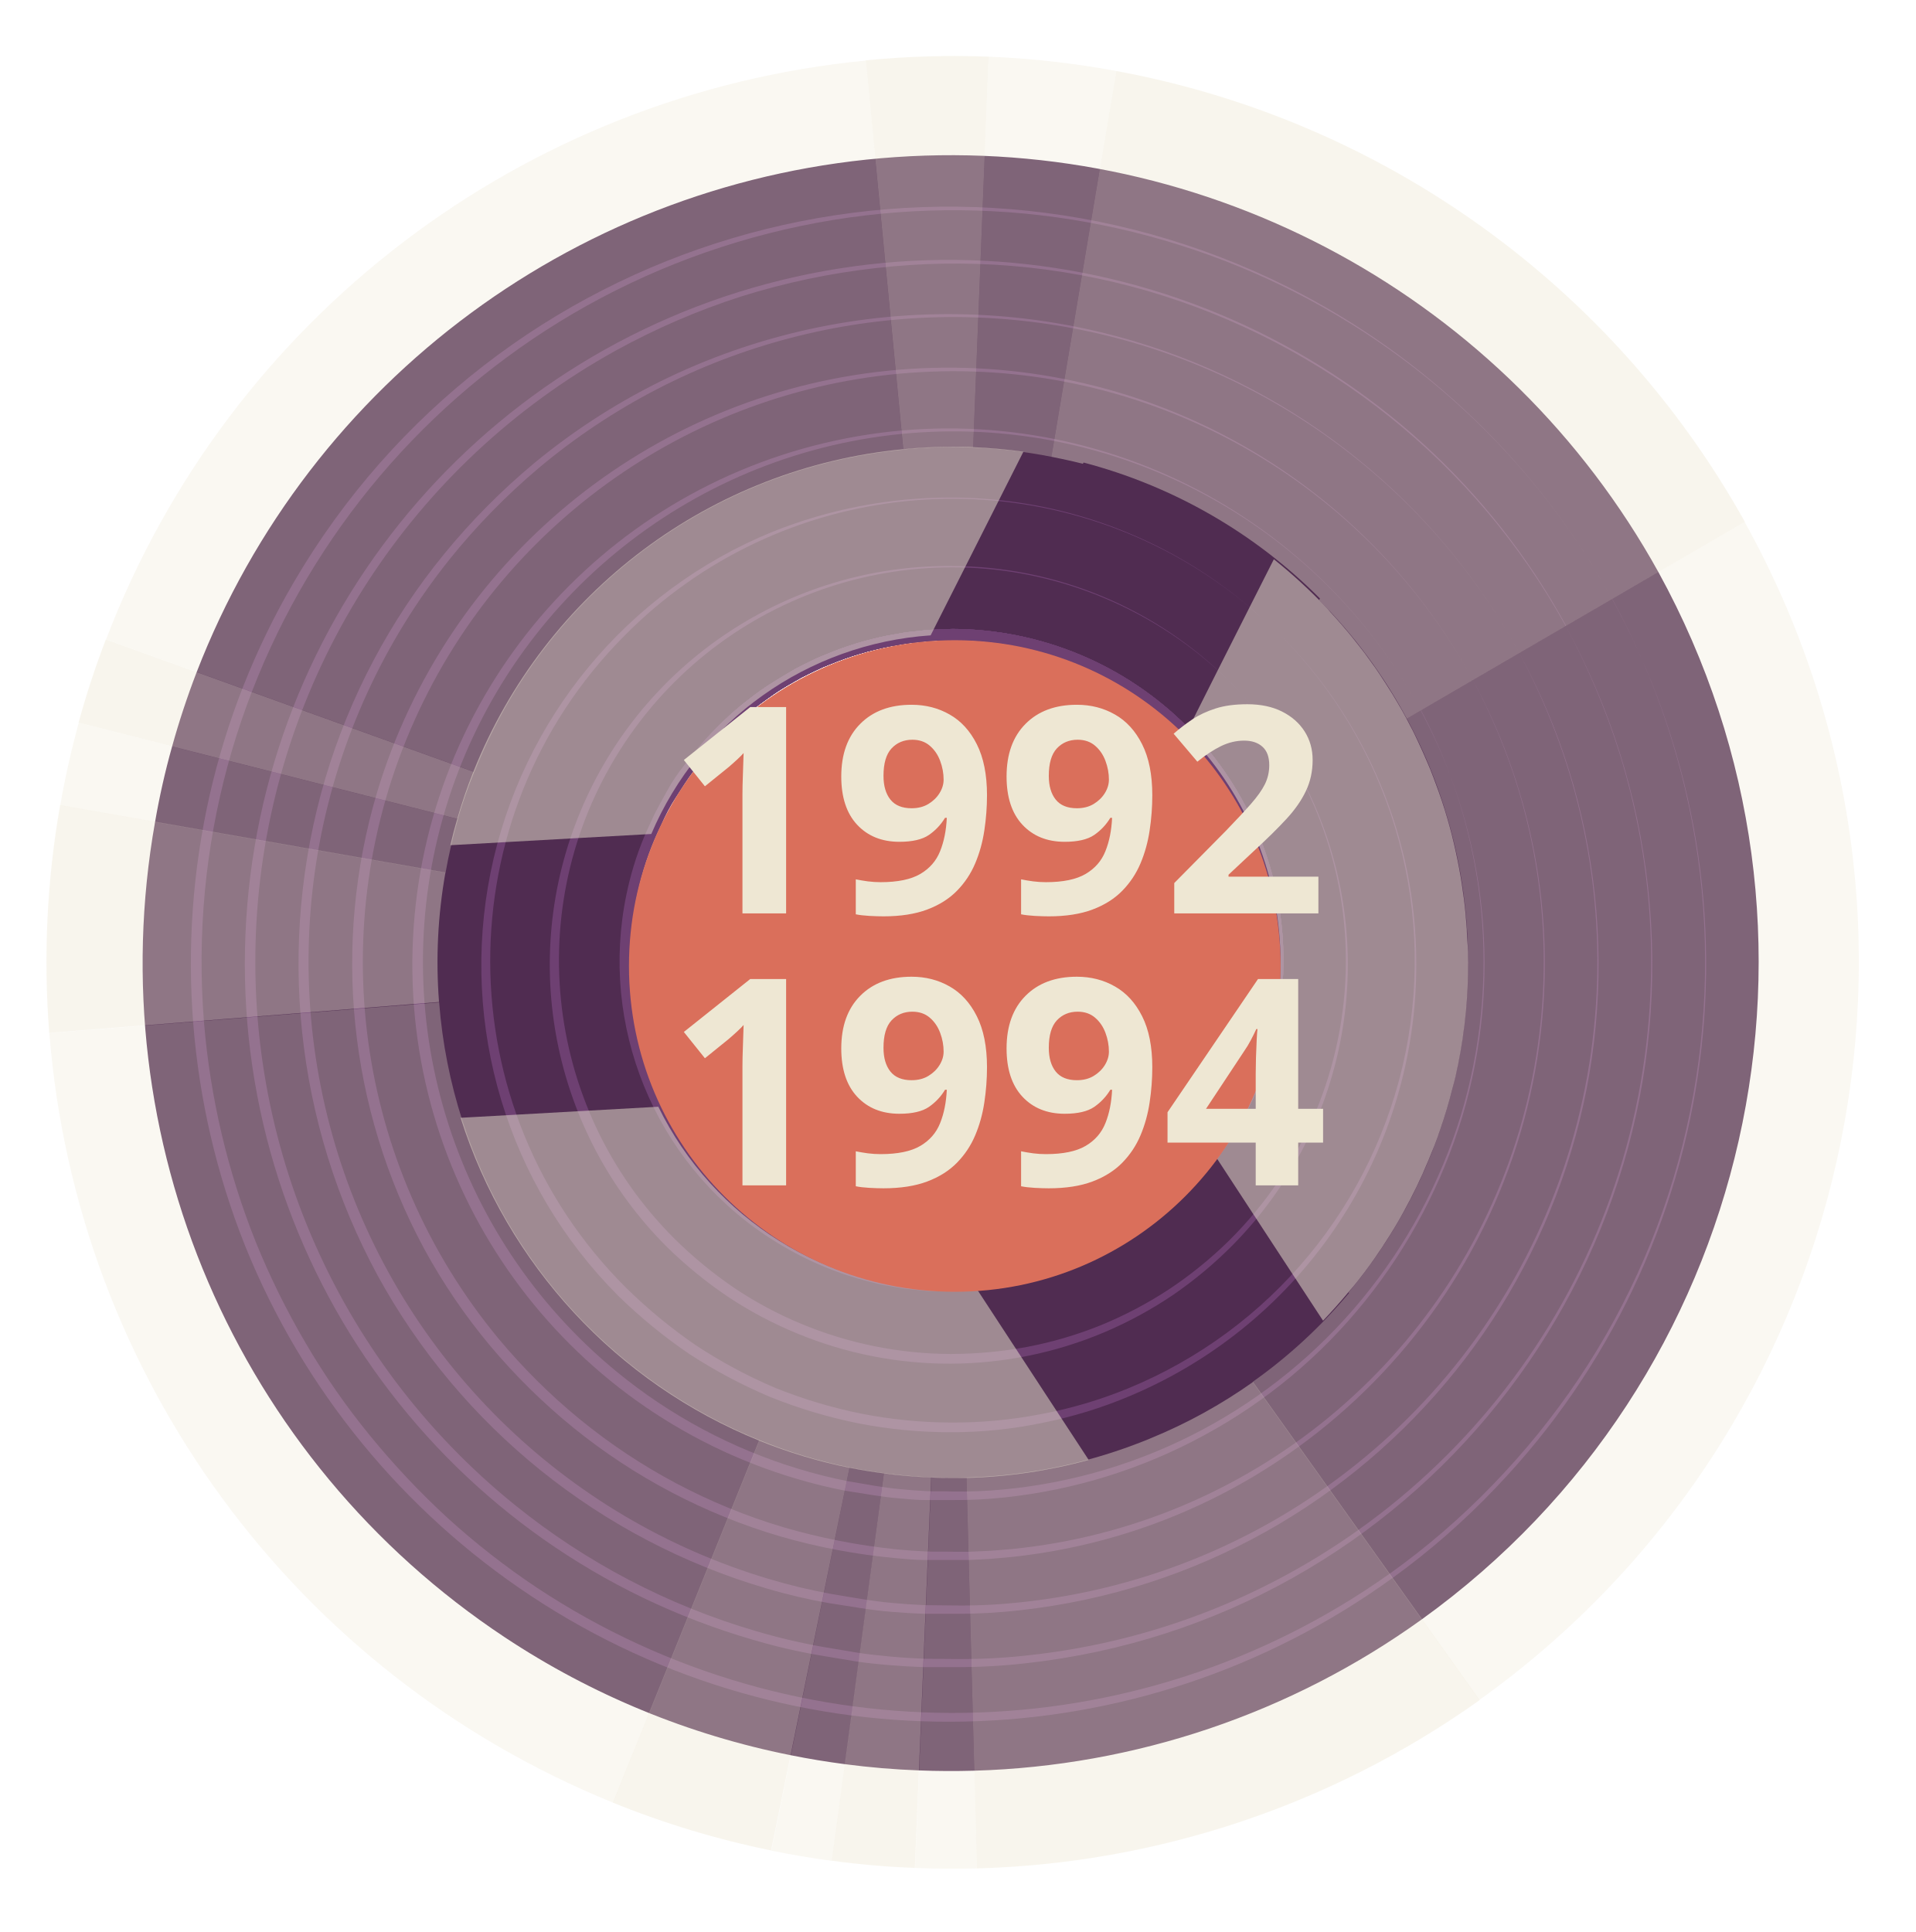
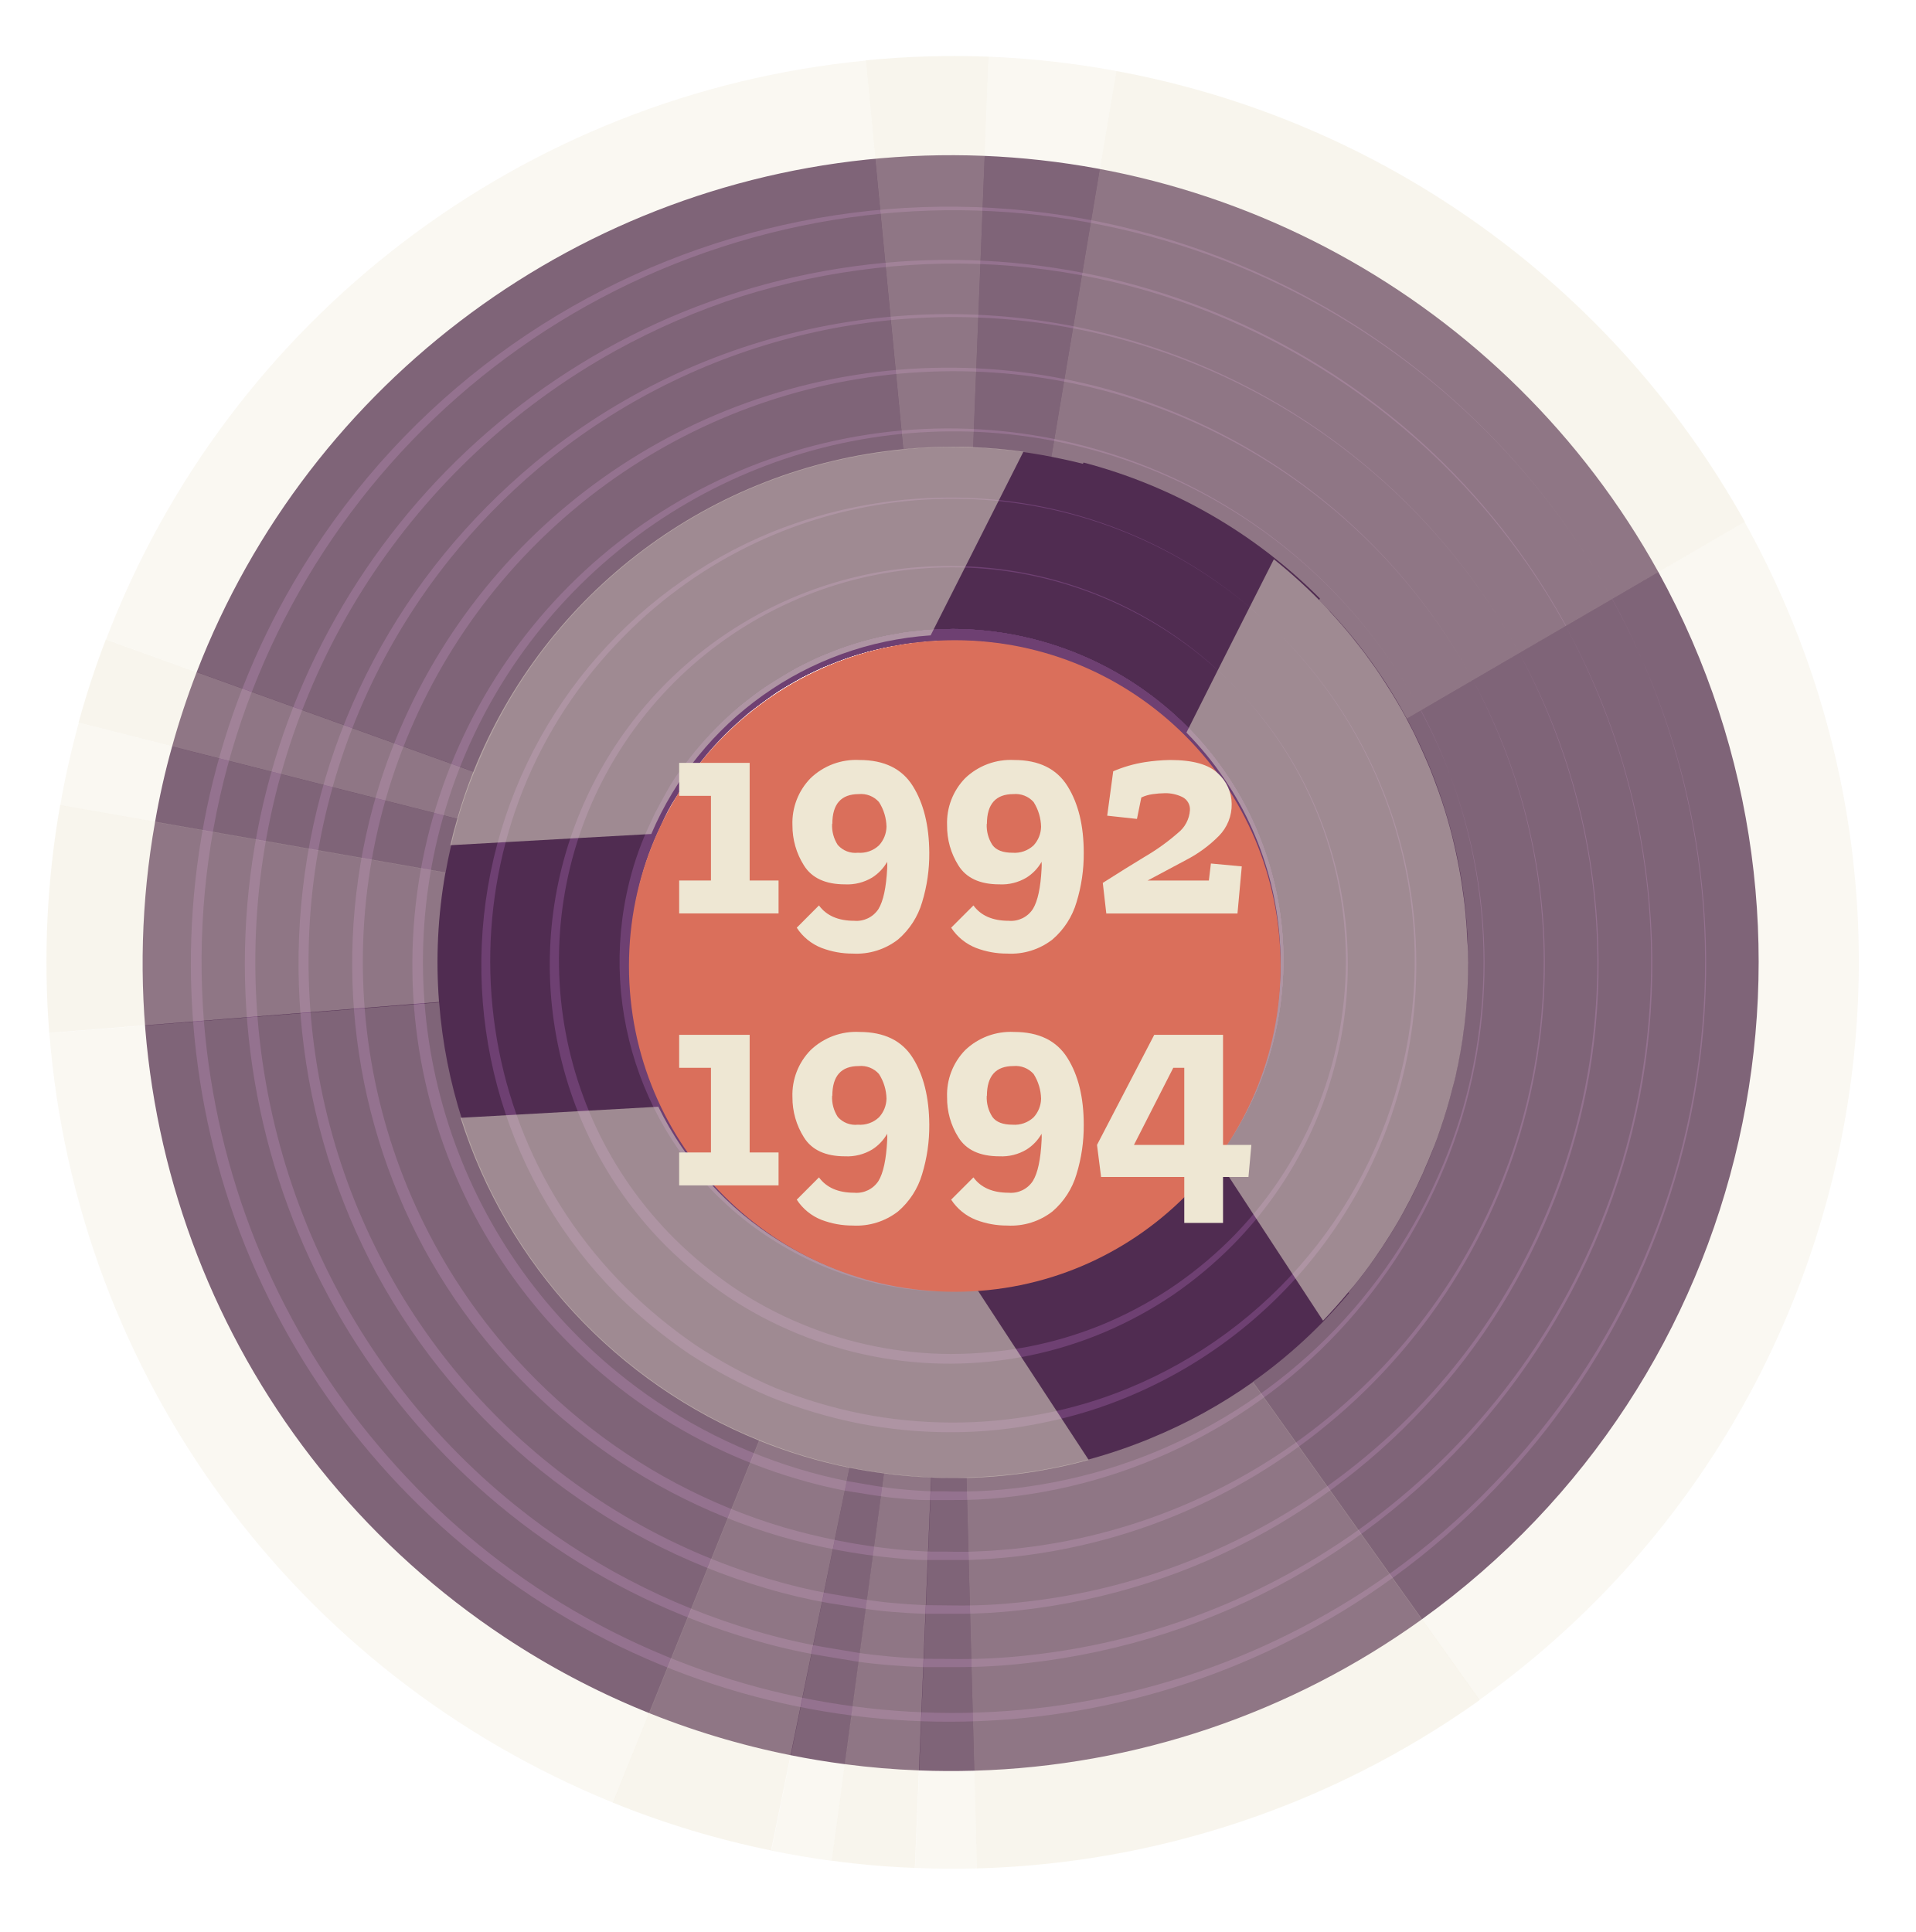
<svg xmlns="http://www.w3.org/2000/svg" viewBox="0 0 338 341">
  <defs>
-     <style>.cls-1{fill:#502c51;}.cls-2{fill:#6e4072;}.cls-3,.cls-5,.cls-6,.cls-8{fill:#eee7d3;}.cls-3{opacity:0.5;}.cls-4{fill:none;}.cls-5{opacity:0.3;}.cls-6{opacity:0.4;}.cls-7{fill:#da6f5b;}.cls-8{font-size:51px;font-family:ZillaSlab-Bold, Zilla Slab;font-weight:700;}</style>
+     <style>.cls-1{fill:#502c51;}.cls-2{fill:#6e4072;}.cls-3,.cls-5,.cls-6,.cls-8{fill:#eee7d3;}.cls-3{opacity:0.5;}.cls-4{fill:none;}.cls-5{opacity:0.3;}.cls-6{opacity:0.4;}.cls-7{fill:#da6f5b;}</style>
  </defs>
  <g id="Calque_3" data-name="Calque 3">
    <path class="cls-1" d="M292.69,101a142.72,142.72,0,0,0-258,17.68q-2.49,6.48-4.33,13.12c-1.23,4.39-2.23,8.84-3,13.31A142.73,142.73,0,0,0,89.11,289h0a141.38,141.38,0,0,0,50.44,20.8c3.17.64,6.36,1.16,9.56,1.58,4.34.57,8.71.94,13.08,1.1,3.24.13,6.49.14,9.73.05a142.23,142.23,0,0,0,79-26.71A142.9,142.9,0,0,0,292.69,101ZM168.17,227.76a57.88,57.88,0,0,1-4-115.62c1.31-.09,2.63-.14,4-.14a57.88,57.88,0,0,1,4.28,115.6C171,227.71,169.61,227.76,168.17,227.76Z" />
    <path class="cls-2" d="M284.5,105.72A132.72,132.72,0,0,0,36,180.44a134.39,134.39,0,0,0,9.12,38.73A136.09,136.09,0,0,0,53.91,237a126.65,126.65,0,0,0,11.38,16.38A140.21,140.21,0,0,0,79,267.93a134.14,134.14,0,0,0,15.72,12.28,133.06,133.06,0,0,0,150.51-2.44l.12-.09h.15l-.26.09a130.4,130.4,0,0,0,18.21-15.71,134.78,134.78,0,0,0,15.15-18.7,131.15,131.15,0,0,0,19-44.06,133.31,133.31,0,0,0-13.06-93.58Zm0,0A133.53,133.53,0,0,1,264,262.56a130.81,130.81,0,0,1-18.21,15.93l-.11.09h-.16l.26-.09a133.52,133.52,0,0,1-152,3.24A134.48,134.48,0,0,1,43.26,219.9,134.62,134.62,0,0,1,37,140.35a132.66,132.66,0,0,1,14.8-37.5A133.84,133.84,0,0,1,227.42,50.72a134.11,134.11,0,0,1,57.08,55Z" />
    <path class="cls-2" d="M168.17,227.76A58.13,58.13,0,0,1,146,223.4c-1.78-.67-3.46-1.56-5.16-2.4-.84-.43-1.64-.94-2.47-1.41l-1.22-.72-1.18-.8a56.72,56.72,0,0,1-8.82-7.18,63.63,63.63,0,0,1-7.29-8.74c-1-1.61-2.09-3.18-3-4.88a49.49,49.49,0,0,1-2.51-5.12,58.23,58.23,0,0,1,12.26-63.78l1-1,1.07-1c.72-.63,1.42-1.29,2.16-1.9,1.52-1.18,3-2.4,4.63-3.43s3.27-2,4.93-3c.85-.45,1.72-.86,2.58-1.29.43-.21.86-.43,1.3-.63l1.33-.54a57.42,57.42,0,0,1,11-3.39l2.84-.5c1-.16,1.91-.23,2.87-.34,1.91-.26,3.84-.24,5.76-.34a58.73,58.73,0,0,1,41.53,17.36,57.94,57.94,0,0,1,12.59,19.11,58.31,58.31,0,0,1-54.12,80.29Zm0,0A57.74,57.74,0,0,0,209,210.7a57.08,57.08,0,0,0,12.37-18.79,57.24,57.24,0,0,0-12.87-62.34A56.83,56.83,0,0,0,168.17,113c-1.85.08-3.72,0-5.57.29-.93.11-1.86.16-2.78.31l-2.75.47a55.51,55.51,0,0,0-10.69,3.21l-1.29.52c-.43.19-.84.4-1.27.6-.83.41-1.68.8-2.51,1.23-1.61.94-3.26,1.8-4.79,2.88s-3,2.17-4.51,3.3c-.72.59-1.41,1.23-2.11,1.84l-1.05.93-1,1A58,58,0,0,0,115.31,148a57.6,57.6,0,0,0-.34,43.92,50.65,50.65,0,0,0,2.41,5.11c.82,1.7,1.87,3.27,2.85,4.89a58.86,58.86,0,0,0,7.13,8.78,56.36,56.36,0,0,0,8.73,7.2l1.17.81,1.22.72c.81.47,1.61,1,2.45,1.43,1.69.84,3.36,1.74,5.12,2.42A58.28,58.28,0,0,0,168.17,227.76Z" />
    <path class="cls-2" d="M276.31,110.49a123.9,123.9,0,0,0-73.86-59.16,122.2,122.2,0,0,0-48-4,126.58,126.58,0,0,0-23.66,5,125.13,125.13,0,0,0-22.18,9.58A123.26,123.26,0,0,0,90.88,265.64a122.2,122.2,0,0,0,42.45,22.23,107.44,107.44,0,0,0,11.73,2.78l5.95,1c2,.33,4,.53,6,.72s4,.32,6,.4l6,.05a105.48,105.48,0,0,0,12.05-.61A123.13,123.13,0,0,0,286.4,204.59a124,124,0,0,0-.63-71.77A126.71,126.71,0,0,0,276.31,110.49Zm0,0a123.75,123.75,0,0,1,14.53,46.05,124.15,124.15,0,0,1-109.58,137,107.9,107.9,0,0,1-12.19.71H163c-2-.07-4.07-.19-6.1-.36s-4.06-.37-6.07-.69l-6-1a101.3,101.3,0,0,1-11.91-2.77,124.22,124.22,0,1,1,143.46-179Z" />
    <path class="cls-2" d="M168.17,227.76A58.13,58.13,0,0,1,146,223.4c-1.78-.67-3.46-1.56-5.16-2.4-.84-.43-1.64-.94-2.47-1.41l-1.22-.72-1.18-.8a56.72,56.72,0,0,1-8.82-7.18,63.63,63.63,0,0,1-7.29-8.74c-1-1.61-2.09-3.18-3-4.88a49.49,49.49,0,0,1-2.51-5.12,58.23,58.23,0,0,1,12.26-63.78l1-1,1.07-1c.72-.63,1.42-1.29,2.16-1.9,1.52-1.18,3-2.4,4.63-3.43s3.27-2,4.93-3c.85-.45,1.72-.86,2.58-1.29.43-.21.86-.43,1.3-.63l1.33-.54a57.42,57.42,0,0,1,11-3.39l2.84-.5c1-.16,1.91-.23,2.87-.34,1.91-.26,3.84-.24,5.76-.34a58.73,58.73,0,0,1,41.53,17.36,57.94,57.94,0,0,1,12.59,19.11,58.31,58.31,0,0,1-54.12,80.29Zm0,0A57.74,57.74,0,0,0,209,210.7a57.08,57.08,0,0,0,12.37-18.79,57.24,57.24,0,0,0-12.87-62.34A56.83,56.83,0,0,0,168.17,113c-1.85.08-3.72,0-5.57.29-.93.11-1.86.16-2.78.31l-2.75.47a55.51,55.51,0,0,0-10.69,3.21l-1.29.52c-.43.19-.84.4-1.27.6-.83.41-1.68.8-2.51,1.23-1.61.94-3.26,1.8-4.79,2.88s-3,2.17-4.51,3.3c-.72.59-1.41,1.23-2.11,1.84l-1.05.93-1,1A58,58,0,0,0,115.31,148a57.6,57.6,0,0,0-.34,43.92,50.65,50.65,0,0,0,2.41,5.11c.82,1.7,1.87,3.27,2.85,4.89a58.86,58.86,0,0,0,7.13,8.78,56.36,56.36,0,0,0,8.73,7.2l1.17.81,1.22.72c.81.47,1.61,1,2.45,1.43,1.69.84,3.36,1.74,5.12,2.42A58.28,58.28,0,0,0,168.17,227.76Z" />
    <path class="cls-2" d="M268.12,115.26A113.77,113.77,0,0,0,95,82.67,117.21,117.21,0,0,0,79.43,98.61a113.71,113.71,0,0,0,56.32,180.1,102.61,102.61,0,0,0,10.82,2.6c3.66.6,7.31,1.31,11,1.62,1.84.17,3.69.3,5.55.38l5.57.06a96.22,96.22,0,0,0,11.13-.53,113.72,113.72,0,0,0,97.4-80.67,114.63,114.63,0,0,0-.43-66.27A116.86,116.86,0,0,0,268.12,115.26Zm0,0a114.06,114.06,0,0,1,13.32,42.55A114.72,114.72,0,0,1,180,284.21a98.44,98.44,0,0,1-11.26.63h-5.64c-1.88-.07-3.76-.18-5.64-.34-3.76-.28-7.46-1-11.18-1.55a99,99,0,0,1-11-2.59,115.2,115.2,0,0,1-68.66-55.28,115.47,115.47,0,0,1-9.22-87.65,113.85,113.85,0,0,1,21-39.67,118.64,118.64,0,0,1,15.86-16A114.75,114.75,0,0,1,200.11,60.21,114.58,114.58,0,0,1,268.12,115.26Z" />
    <path class="cls-2" d="M168.17,227.76A58.13,58.13,0,0,1,146,223.4c-1.78-.67-3.46-1.56-5.16-2.4-.84-.43-1.64-.94-2.47-1.41l-1.22-.72-1.18-.8a56.72,56.72,0,0,1-8.82-7.18,63.63,63.63,0,0,1-7.29-8.74c-1-1.61-2.09-3.18-3-4.88a49.49,49.49,0,0,1-2.51-5.12,58.23,58.23,0,0,1,12.26-63.78l1-1,1.07-1c.72-.63,1.42-1.29,2.16-1.9,1.52-1.18,3-2.4,4.63-3.43s3.27-2,4.93-3c.85-.45,1.72-.86,2.58-1.29.43-.21.86-.43,1.3-.63l1.33-.54a57.42,57.42,0,0,1,11-3.39l2.84-.5c1-.16,1.91-.23,2.87-.34,1.91-.26,3.84-.24,5.76-.34a58.73,58.73,0,0,1,41.53,17.36,57.94,57.94,0,0,1,12.59,19.11,58.31,58.31,0,0,1-54.12,80.29Zm0,0A57.74,57.74,0,0,0,209,210.7a57.08,57.08,0,0,0,12.37-18.79,57.24,57.24,0,0,0-12.87-62.34A56.83,56.83,0,0,0,168.17,113c-1.85.08-3.72,0-5.57.29-.93.11-1.86.16-2.78.31l-2.75.47a55.51,55.51,0,0,0-10.69,3.21l-1.29.52c-.43.19-.84.4-1.27.6-.83.41-1.68.8-2.51,1.23-1.61.94-3.26,1.8-4.79,2.88s-3,2.17-4.51,3.3c-.72.59-1.41,1.23-2.11,1.84l-1.05.93-1,1A58,58,0,0,0,115.31,148a57.6,57.6,0,0,0-.34,43.92,50.65,50.65,0,0,0,2.41,5.11c.82,1.7,1.87,3.27,2.85,4.89a58.86,58.86,0,0,0,7.13,8.78,56.36,56.36,0,0,0,8.73,7.2l1.17.81,1.22.72c.81.47,1.61,1,2.45,1.43,1.69.84,3.36,1.74,5.12,2.42A58.28,58.28,0,0,0,168.17,227.76Z" />
    <path class="cls-2" d="M259.92,120a104.27,104.27,0,1,0-172,116.2,107,107,0,0,0,14.45,14.34,103.42,103.42,0,0,0,35.81,19,112.12,112.12,0,0,0,20,3.92c1.69.17,3.39.29,5.09.37s3.4,0,5.1.06l2.56,0,2.55-.11c1.7-.05,3.39-.25,5.09-.37a104.24,104.24,0,0,0,89.5-73.7,105.18,105.18,0,0,0-.23-60.77A107.33,107.33,0,0,0,259.92,120Zm0,0a105.05,105.05,0,0,1,12.28,59.61,105.23,105.23,0,0,1-93.49,95.18c-1.72.14-3.43.35-5.16.42l-2.58.13h-2.59c-1.73,0-3.45,0-5.18,0s-3.45-.18-5.17-.33a109.25,109.25,0,0,1-20.34-3.84A105.17,105.17,0,0,1,101.2,252a109,109,0,0,1-14.76-14.54A105.07,105.07,0,0,1,74.8,220.31a106.13,106.13,0,0,1-8.25-80.47A105.28,105.28,0,0,1,259.92,120Z" />
    <path class="cls-2" d="M168.17,227.76A58.13,58.13,0,0,1,146,223.4c-1.78-.67-3.46-1.56-5.16-2.4-.84-.43-1.64-.94-2.47-1.41l-1.22-.72-1.18-.8a56.72,56.72,0,0,1-8.82-7.18,63.63,63.63,0,0,1-7.29-8.74c-1-1.61-2.09-3.18-3-4.88a49.49,49.49,0,0,1-2.51-5.12,58.23,58.23,0,0,1,12.26-63.78l1-1,1.07-1c.72-.63,1.42-1.29,2.16-1.9,1.52-1.18,3-2.4,4.63-3.43s3.27-2,4.93-3c.85-.45,1.72-.86,2.58-1.29.43-.21.86-.43,1.3-.63l1.33-.54a57.42,57.42,0,0,1,11-3.39l2.84-.5c1-.16,1.91-.23,2.87-.34,1.91-.26,3.84-.24,5.76-.34a58.73,58.73,0,0,1,41.53,17.36,57.94,57.94,0,0,1,12.59,19.11,58.31,58.31,0,0,1-54.12,80.29Zm0,0A57.74,57.74,0,0,0,209,210.7a57.08,57.08,0,0,0,12.37-18.79,57.24,57.24,0,0,0-12.87-62.34A56.83,56.83,0,0,0,168.17,113c-1.85.08-3.72,0-5.57.29-.93.11-1.86.16-2.78.31l-2.75.47a55.51,55.51,0,0,0-10.69,3.21l-1.29.52c-.43.19-.84.4-1.27.6-.83.41-1.68.8-2.51,1.23-1.61.94-3.26,1.8-4.79,2.88s-3,2.17-4.51,3.3c-.72.59-1.41,1.23-2.11,1.84l-1.05.93-1,1A58,58,0,0,0,115.31,148a57.6,57.6,0,0,0-.34,43.92,50.65,50.65,0,0,0,2.41,5.11c.82,1.7,1.87,3.27,2.85,4.89a58.86,58.86,0,0,0,7.13,8.78,56.36,56.36,0,0,0,8.73,7.2l1.17.81,1.22.72c.81.47,1.61,1,2.45,1.43,1.69.84,3.36,1.74,5.12,2.42A58.28,58.28,0,0,0,168.17,227.76Z" />
    <path class="cls-2" d="M250.72,125.39a93.63,93.63,0,1,0-141.91,116.7,93,93,0,0,0,32.07,17.15,88,88,0,0,0,8.88,2.22c3,.48,6,1.11,9.06,1.37,1.52.16,3,.27,4.56.35s3.06,0,4.59.07a80.16,80.16,0,0,0,9.16-.36,93.32,93.32,0,0,0,63.25-33.61A94.66,94.66,0,0,0,257.77,197a94.34,94.34,0,0,0-7-71.65Zm0,0a94.45,94.45,0,0,1,7.33,71.74,96.31,96.31,0,0,1-17.18,32.55,93.38,93.38,0,0,1-28.32,23.62,94.37,94.37,0,0,1-35.29,11,80.05,80.05,0,0,1-9.29.46c-1.55,0-3.11,0-4.65,0s-3.11-.16-4.65-.3c-3.1-.24-6.15-.84-9.23-1.3a85.86,85.86,0,0,1-9.05-2.21A94.63,94.63,0,1,1,250.72,125.39Z" />
    <path class="cls-2" d="M168.17,227.76A58.13,58.13,0,0,1,146,223.4c-1.78-.67-3.46-1.56-5.16-2.4-.84-.43-1.64-.94-2.47-1.41l-1.22-.72-1.18-.8a56.72,56.72,0,0,1-8.82-7.18,63.63,63.63,0,0,1-7.29-8.74c-1-1.61-2.09-3.18-3-4.88a49.49,49.49,0,0,1-2.51-5.12,58.23,58.23,0,0,1,12.26-63.78l1-1,1.07-1c.72-.63,1.42-1.29,2.16-1.9,1.52-1.18,3-2.4,4.63-3.43s3.27-2,4.93-3c.85-.45,1.72-.86,2.58-1.29.43-.21.86-.43,1.3-.63l1.33-.54a57.42,57.42,0,0,1,11-3.39l2.84-.5c1-.16,1.91-.23,2.87-.34,1.91-.26,3.84-.24,5.76-.34a58.73,58.73,0,0,1,41.53,17.36,57.94,57.94,0,0,1,12.59,19.11,58.31,58.31,0,0,1-54.12,80.29Zm0,0A57.74,57.74,0,0,0,209,210.7a57.08,57.08,0,0,0,12.37-18.79,57.24,57.24,0,0,0-12.87-62.34A56.83,56.83,0,0,0,168.17,113c-1.85.08-3.72,0-5.57.29-.93.11-1.86.16-2.78.31l-2.75.47a55.51,55.51,0,0,0-10.69,3.21l-1.29.52c-.43.19-.84.4-1.27.6-.83.41-1.68.8-2.51,1.23-1.61.94-3.26,1.8-4.79,2.88s-3,2.17-4.51,3.3c-.72.59-1.41,1.23-2.11,1.84l-1.05.93-1,1A58,58,0,0,0,115.31,148a57.6,57.6,0,0,0-.34,43.92,50.65,50.65,0,0,0,2.41,5.11c.82,1.7,1.87,3.27,2.85,4.89a58.86,58.86,0,0,0,7.13,8.78,56.36,56.36,0,0,0,8.73,7.2l1.17.81,1.22.72c.81.47,1.61,1,2.45,1.43,1.69.84,3.36,1.74,5.12,2.42A58.28,58.28,0,0,0,168.17,227.76Z" />
    <path class="cls-2" d="M225.8,111.93l-3-2.72c-1-.88-2-1.85-3-2.66-2.06-1.72-4.24-3.29-6.46-4.8a81.45,81.45,0,0,0-103.21,10.53,81.38,81.38,0,0,0,.35,115,91.29,91.29,0,0,0,12.26,10.12,88.57,88.57,0,0,0,14,7.53A86.94,86.94,0,0,0,152,249.51a83.4,83.4,0,0,0,15.84,1.57,81.19,81.19,0,0,0,15.85-1.48,77.66,77.66,0,0,0,15.28-4.5A81.58,81.58,0,0,0,225.8,111.93Zm0,0a81.82,81.82,0,0,1,24.15,58,82.52,82.52,0,0,1-50.49,76.44A79.24,79.24,0,0,1,184,251.13a78.21,78.21,0,0,1-16.15,1.66,84.47,84.47,0,0,1-16.18-1.53A89.19,89.19,0,0,1,136,246.6,90.66,90.66,0,0,1,121.68,239a91.57,91.57,0,0,1-12.6-10.31,82.6,82.6,0,0,1,27.19-134.8,84.16,84.16,0,0,1,31.52-6.07,81.61,81.61,0,0,1,45.6,13.92c2.21,1.52,4.39,3.1,6.45,4.83,1.06.82,2,1.79,3,2.68Z" />
    <path class="cls-2" d="M172.45,227.6l-2.84.12-1.42.05-1.42,0-2.84-.1-2.83-.29-1.41-.16-1.4-.25c-.93-.17-1.87-.32-2.8-.51-1.83-.49-3.69-.87-5.47-1.53A58.46,58.46,0,0,1,110,174.19a58.62,58.62,0,0,1,2.58-22.66,51.34,51.34,0,0,1,2-5.38l1.19-2.61c.42-.87.91-1.7,1.36-2.54l.69-1.27.77-1.21c.52-.81,1-1.64,1.57-2.42a55.32,55.32,0,0,1,3.53-4.55c1.21-1.5,2.61-2.82,3.94-4.21s2.82-2.62,4.37-3.76a56.7,56.7,0,0,1,9.71-6.2,58,58,0,0,1,10.74-4.2l2.8-.71c.93-.25,1.89-.36,2.83-.55,1.89-.4,3.82-.52,5.73-.74a58.55,58.55,0,0,1,42.69,14.22,58.34,58.34,0,0,1,19.87,40.17A60.65,60.65,0,0,1,226,177a59.66,59.66,0,0,1-2.59,11.12,58.25,58.25,0,0,1-51,39.48Zm0,0a58.29,58.29,0,0,0,21.73-6.1,57.31,57.31,0,0,0,11.21-94.8A56.77,56.77,0,0,0,164,113.17c-1.85.2-3.72.3-5.54.68-.92.18-1.85.28-2.75.52L153,115a56.42,56.42,0,0,0-10.42,4,54.58,54.58,0,0,0-9.44,6c-1.52,1.09-2.85,2.4-4.26,3.62s-2.67,2.61-3.85,4.06-2.35,2.89-3.49,4.38c-.55.75-1,1.55-1.56,2.32l-.77,1.17-.69,1.22c-.45.82-.94,1.62-1.36,2.45l-1.21,2.53a48.74,48.74,0,0,0-2.08,5.21,57.29,57.29,0,0,0,36.22,72.81c1.78.66,3.63,1.05,5.46,1.55.92.2,1.86.35,2.79.53l1.39.26,1.41.16,2.82.32,2.84.11,1.42.06,1.42-.05Z" />
    <path class="cls-2" d="M217.23,120.5a70.21,70.21,0,0,0-22.7-15.09,69.37,69.37,0,0,0-75.47,113.25,76,76,0,0,0,10.43,8.6,67.78,67.78,0,0,0,11.9,6.39,69.31,69.31,0,0,0,26.4,5.33,75.41,75.41,0,0,0,13.49-1.25,69.58,69.58,0,0,0,13-3.83,71,71,0,0,0,12-6.32A71.74,71.74,0,0,0,216.87,219a69.52,69.52,0,0,0,.36-98.52Zm0,0a69.57,69.57,0,0,1,15.22,22.65,70.49,70.49,0,0,1-14.87,76.58A73.07,73.07,0,0,1,207,228.57a71.81,71.81,0,0,1-12.16,6.6,70.28,70.28,0,0,1-54.13.2,70,70,0,0,1-12.27-6.51,76.18,76.18,0,0,1-10.76-8.79A70.37,70.37,0,0,1,167.8,99.9a69.74,69.74,0,0,1,49.43,20.6Z" />
    <path class="cls-2" d="M214.71,204.3a58.07,58.07,0,0,1-38,22.95c-.94.17-1.88.26-2.83.36l-1.41.15-1.43.06-2.84.13-2.85-.07-1.43,0-1.42-.14-2.84-.29-2.81-.48c-.47-.09-.94-.16-1.41-.26l-1.38-.34a57.42,57.42,0,0,1-10.79-3.74,60.87,60.87,0,0,1-9.86-5.78,58.23,58.23,0,0,1-22.36-61.15A54.42,54.42,0,0,1,115,144.8c.76-1.77,1.77-3.42,2.68-5.12s2-3.28,3.21-4.8a58.81,58.81,0,0,1,38.63-23.08,60.52,60.52,0,0,1,11.49-.51,58.78,58.78,0,0,1,11.36,1.76,58.52,58.52,0,0,1,42.09,70.84,57.78,57.78,0,0,1-9.71,20.41Zm0,0a57.69,57.69,0,0,0,9.56-20.44,58.36,58.36,0,0,0,1-22.53,56.77,56.77,0,0,0-7.76-21.11,57.78,57.78,0,0,0-15.23-16.46A56.9,56.9,0,0,0,182,114.38a57.71,57.71,0,0,0-11.1-1.53,63.24,63.24,0,0,0-11.17.65,59.51,59.51,0,0,0-10.83,2.75,58.15,58.15,0,0,0-10.06,4.83,55.53,55.53,0,0,0-8.93,6.7,54.76,54.76,0,0,0-7.45,8.29c-1.17,1.46-2.11,3.07-3.14,4.62s-1.88,3.22-2.62,4.93a52.86,52.86,0,0,0-3.81,10.49A57.59,57.59,0,0,0,134.05,216a60.08,60.08,0,0,0,9.62,5.85,55.9,55.9,0,0,0,10.59,3.86l1.36.36c.46.11.93.19,1.39.28l2.78.53,2.81.33,1.4.16,1.42.06,2.83.12,2.83-.08,1.41,0,1.41-.13c.94-.09,1.89-.17,2.82-.34A57.88,57.88,0,0,0,214.71,204.3Z" />
    <path class="cls-3" d="M180.58,79.72l0,.07-4.32,8.55-5.92,11.73-6.1,12.07a57.89,57.89,0,0,0-49.3,35.06l-13.49.75-12.86.72-8.93.5h-.18c.36-1.57.77-3.12,1.22-4.65a86.89,86.89,0,0,1,2.85-8.33,91,91,0,0,1,75.9-56.91c2.85-.28,5.75-.42,8.68-.42,1.22,0,2.44,0,3.65.07Q176.21,79.12,180.58,79.72Z" />
    <path class="cls-3" d="M192.13,257.68a90.75,90.75,0,0,1-21.56,3.18c-.83,0-1.65,0-2.48,0-1.25,0-2.49,0-3.73-.08-2.81-.11-5.6-.35-8.34-.72q-3.09-.4-6.11-1A89.82,89.82,0,0,1,134,254.28a91.22,91.22,0,0,1-52.72-57h.18l8.81-.49,12.67-.71,13.24-.74a57.87,57.87,0,0,0,52,32.44c1.44,0,2.87,0,4.28-.16l7.33,11.21,7.14,10.91,5.17,7.89Z" />
    <path class="cls-3" d="M259.1,169.88q0,4.32-.39,8.53c-.16,1.69-.36,3.36-.61,5-.22,1.47-.48,2.94-.77,4.39s-.61,2.88-1,4.31c-.59,2.37-1.29,4.73-2.09,7.06q-.5,1.51-1.08,3-1,2.55-2.11,5.05-.51,1.13-1.05,2.25-1.08,2.23-2.3,4.44h0c-.27.47-.54.95-.8,1.43-.55.95-1.12,1.89-1.71,2.83q-1.25,2-2.56,3.87-1.74,2.5-3.68,4.89l-1,1.17h0q-2.13,2.56-4.46,5l-5.16-7.88-6.89-10.53-6.79-10.39a57.89,57.89,0,0,0-5.27-75l5.53-11,5.64-11.17,4.26-8.42a91.86,91.86,0,0,1,9.09,8.33c.3.31.6.63.89,1l.77.84c.42.46.83.92,1.22,1.38s.8.93,1.19,1.4c.23.28.46.55.68.83q.64.78,1.26,1.59c.64.8,1.25,1.61,1.83,2.44.34.46.67.92,1,1.39.23.32.45.65.68,1q.56.83,1.08,1.65t1.14,1.8c.08.12.15.24.22.36.27.44.53.87.78,1.31q.84,1.4,1.59,2.82c.22.41.44.83.65,1.25.54,1,1.06,2.1,1.55,3.16.25.53.49,1.06.73,1.6s.47,1.07.7,1.61c.38.86.73,1.73,1.06,2.61.17.44.33.87.49,1.31a84.1,84.1,0,0,1,3.54,12.1c.2.91.39,1.84.56,2.76s.33,1.85.47,2.77.26,1.78.38,2.68c.22,1.75.38,3.51.5,5.28,0,.71.08,1.43.11,2.14C259.07,167.35,259.1,168.61,259.1,169.88Z" />
    <path class="cls-4" d="M226.05,169.88a57.86,57.86,0,0,1-53.6,57.72c-1.41.11-2.84.16-4.28.16a57.88,57.88,0,0,1-4-115.62c1.31-.09,2.63-.14,4-.14a57.88,57.88,0,0,1,57.88,57.88Z" />
    <path class="cls-5" d="M185.55,80.62,197,12.53A159.49,159.49,0,0,0,174.47,10l-2.73,69A89.78,89.78,0,0,1,185.55,80.62Z" />
    <path class="cls-5" d="M149.93,259l-13.8,67.64q5.34,1.08,10.71,1.81L156,260Q153,259.6,149.93,259Z" />
    <path class="cls-5" d="M80.83,144.57l-66.93-17c-1.32,4.83-2.42,9.7-3.27,14.58l68,11.89A89.84,89.84,0,0,1,80.83,144.57Z" />
    <path class="cls-5" d="M91.12,121.57a90.76,90.76,0,0,1,68.3-42.2l-6.63-68.68A160.07,160.07,0,0,0,18.72,112.86l65,23.4A92.55,92.55,0,0,1,91.12,121.57Z" />
    <path class="cls-5" d="M119.86,246.92a90.79,90.79,0,0,1-42.36-70L8.71,182.33A160.2,160.2,0,0,0,108.2,318.17l25.84-64A91.21,91.21,0,0,1,119.86,246.92Z" />
    <path class="cls-5" d="M164.36,260.74l-2.87,68.95q5.46.22,10.91.08l-1.83-69C168.5,260.84,166.43,260.82,164.36,260.74Z" />
    <path class="cls-5" d="M307.93,92.08l-59.66,34.74A91,91,0,0,1,238,228.12l.06.11a89.84,89.84,0,0,1-17,15.68l40,56.15a160.07,160.07,0,0,0,46.8-208Z" />
    <path class="cls-6" d="M203.08,253.85l-.23.1c-.78.32-1.56.63-2.34.92-.62.24-1.24.46-1.86.69l-.24.08h0a91.31,91.31,0,0,1-27.84,5.14l1.83,69a160.5,160.5,0,0,0,88.73-29.71l-40-56.15A90.46,90.46,0,0,1,203.08,253.85Z" />
    <path class="cls-6" d="M156,260l-9.19,68.42q7.32,1,14.65,1.27l2.87-68.95Q160.19,260.56,156,260Z" />
    <path class="cls-6" d="M134,254.17l-25.84,64a158.8,158.8,0,0,0,27.93,8.44L149.93,259A89.74,89.74,0,0,1,134,254.17Z" />
    <path class="cls-6" d="M191.1,81.86l.13-.22a91.76,91.76,0,0,1,41.72,24l-.15.26a90.43,90.43,0,0,1,15.47,20.93l59.66-34.74A160.3,160.3,0,0,0,197,12.53L185.55,80.62C187.41,81,189.26,81.38,191.1,81.86Z" />
    <path class="cls-6" d="M171.74,79l2.73-69a159.93,159.93,0,0,0-21.68.65l6.63,68.68A90.38,90.38,0,0,1,171.74,79Z" />
    <path class="cls-6" d="M78.61,154l-68-11.89a159.68,159.68,0,0,0-1.92,40.2l68.79-5.46A90.46,90.46,0,0,1,78.61,154Z" />
    <path class="cls-6" d="M83.68,136.26l-65-23.4c-1.86,4.84-3.46,9.75-4.82,14.69l66.93,17Q82,140.37,83.68,136.26Z" />
    <circle class="cls-7" cx="168.5" cy="170.5" r="57.5" />
-     <text class="cls-8" transform="translate(117.67 161.22)">1992<tspan x="0" y="48">1994</tspan>
-     </text>
+     <path class="cls-8" d="M137.4,161.22H119.86v-5.81h5.61V140.47h-5.61v-5.82H132.3v20.76h5.1Z" />
+     <path class="cls-8" d="M139.85,145.67a11.27,11.27,0,0,1,3.19-8.31,11.58,11.58,0,0,1,8.64-3.22q6.54,0,9.41,4.59T164,150.51a29,29,0,0,1-1.27,8.75,13.74,13.74,0,0,1-4.23,6.55,11.93,11.93,0,0,1-8,2.5,15.25,15.25,0,0,1-5.51-1,9.22,9.22,0,0,1-4.38-3.57l3.92-3.93c1.33,1.81,3.4,2.71,6.23,2.71a4.62,4.62,0,0,0,4.28-2.09q1.27-2.1,1.53-7.14a10.38,10.38,0,0,0,0-1.18,7.93,7.93,0,0,1-2.65,2.78,8.49,8.49,0,0,1-4.8,1.2q-5.15,0-7.24-3.34A13.11,13.11,0,0,1,139.85,145.67Zm7-.26a6.27,6.27,0,0,0,1,3.73,4.13,4.13,0,0,0,3.55,1.37,4.86,4.86,0,0,0,3.72-1.3,5,5,0,0,0,1.33-3.29,8.39,8.39,0,0,0-1.33-4.36,4.22,4.22,0,0,0-3.57-1.4Q146.89,140.16,146.89,145.41Z" />
+     <path class="cls-8" d="M167.14,145.67a11.3,11.3,0,0,1,3.18-8.31,11.62,11.62,0,0,1,8.65-3.22q6.53,0,9.41,4.59t2.88,11.78a29,29,0,0,1-1.28,8.75,13.74,13.74,0,0,1-4.23,6.55,11.9,11.9,0,0,1-8,2.5,15.16,15.16,0,0,1-5.5-1,9.29,9.29,0,0,1-4.39-3.57l3.93-3.93c1.32,1.81,3.4,2.71,6.22,2.71a4.61,4.61,0,0,0,4.28-2.09q1.28-2.1,1.53-7.14a8.43,8.43,0,0,0,0-1.18,7.85,7.85,0,0,1-2.65,2.78,8.47,8.47,0,0,1-4.79,1.2q-5.16,0-7.24-3.34A13,13,0,0,1,167.14,145.67Zm7-.26a6.27,6.27,0,0,0,1,3.73c.66.91,1.84,1.37,3.54,1.37a4.89,4.89,0,0,0,3.73-1.3,5,5,0,0,0,1.32-3.29,8.48,8.48,0,0,0-1.32-4.36,4.24,4.24,0,0,0-3.57-1.4Q174.18,140.16,174.17,145.41Z" />
+     <path class="cls-8" d="M196.46,136.13a23.6,23.6,0,0,1,5.58-1.61,32.49,32.49,0,0,1,4.47-.38q6,0,8.44,2.37a7.37,7.37,0,0,1,2.42,5.38,7.85,7.85,0,0,1-2.27,5.66,22.88,22.88,0,0,1-5.69,4.19c-2.27,1.22-4.57,2.45-6.88,3.67h10.81l.36-3,5.45.51-.76,8.31H195.24l-.62-5.4q4-2.55,7.55-4.7a37.34,37.34,0,0,0,5.69-4.1A5.58,5.58,0,0,0,210,143a2.42,2.42,0,0,0-1.33-2.32,6.76,6.76,0,0,0-3.11-.68,16.31,16.31,0,0,0-2.14.17,6.77,6.77,0,0,0-2,.59l-.77,3.78-5.25-.57Z" />
+     <path class="cls-8" d="M137.4,209.22H119.86v-5.81h5.61V188.47h-5.61v-5.82H132.3v20.76h5.1Z" />
+     <path class="cls-8" d="M139.85,193.67a11.27,11.27,0,0,1,3.19-8.31,11.58,11.58,0,0,1,8.64-3.22q6.54,0,9.41,4.59T164,198.51a29,29,0,0,1-1.27,8.75,13.74,13.74,0,0,1-4.23,6.55,11.93,11.93,0,0,1-8,2.5,15.25,15.25,0,0,1-5.51-1,9.22,9.22,0,0,1-4.38-3.57l3.92-3.93c1.33,1.81,3.4,2.71,6.23,2.71a4.62,4.62,0,0,0,4.28-2.09q1.27-2.1,1.53-7.14a10.38,10.38,0,0,0,0-1.18,7.93,7.93,0,0,1-2.65,2.78,8.49,8.49,0,0,1-4.8,1.2q-5.15,0-7.24-3.34A13.11,13.11,0,0,1,139.85,193.67Zm7-.26a6.27,6.27,0,0,0,1,3.73,4.13,4.13,0,0,0,3.55,1.37,4.86,4.86,0,0,0,3.72-1.3,5,5,0,0,0,1.33-3.29,8.39,8.39,0,0,0-1.33-4.36,4.22,4.22,0,0,0-3.57-1.4Q146.89,188.16,146.89,193.41Z" />
+     <path class="cls-8" d="M167.14,193.67a11.3,11.3,0,0,1,3.18-8.31,11.62,11.62,0,0,1,8.65-3.22q6.53,0,9.41,4.59t2.88,11.78a29,29,0,0,1-1.28,8.75,13.74,13.74,0,0,1-4.23,6.55,11.9,11.9,0,0,1-8,2.5,15.16,15.16,0,0,1-5.5-1,9.29,9.29,0,0,1-4.39-3.57l3.93-3.93c1.32,1.81,3.4,2.71,6.22,2.71a4.61,4.61,0,0,0,4.28-2.09q1.28-2.1,1.53-7.14a8.43,8.43,0,0,0,0-1.18,7.85,7.85,0,0,1-2.65,2.78,8.47,8.47,0,0,1-4.79,1.2q-5.16,0-7.24-3.34A13,13,0,0,1,167.14,193.67Zm7-.26a6.27,6.27,0,0,0,1,3.73c.66.91,1.84,1.37,3.54,1.37a4.89,4.89,0,0,0,3.73-1.3,5,5,0,0,0,1.32-3.29,8.48,8.48,0,0,0-1.32-4.36,4.24,4.24,0,0,0-3.57-1.4Q174.18,188.16,174.17,193.41Z" />
+     <path class="cls-8" d="M215.84,215.85H209v-8.11H194.32l-.72-5.66,10.1-19.43h12.14v19.43h5l-.51,5.66h-4.49ZM209,202.08V188.47h-1.94l-6.94,13.61Z" />
  </g>
</svg>
